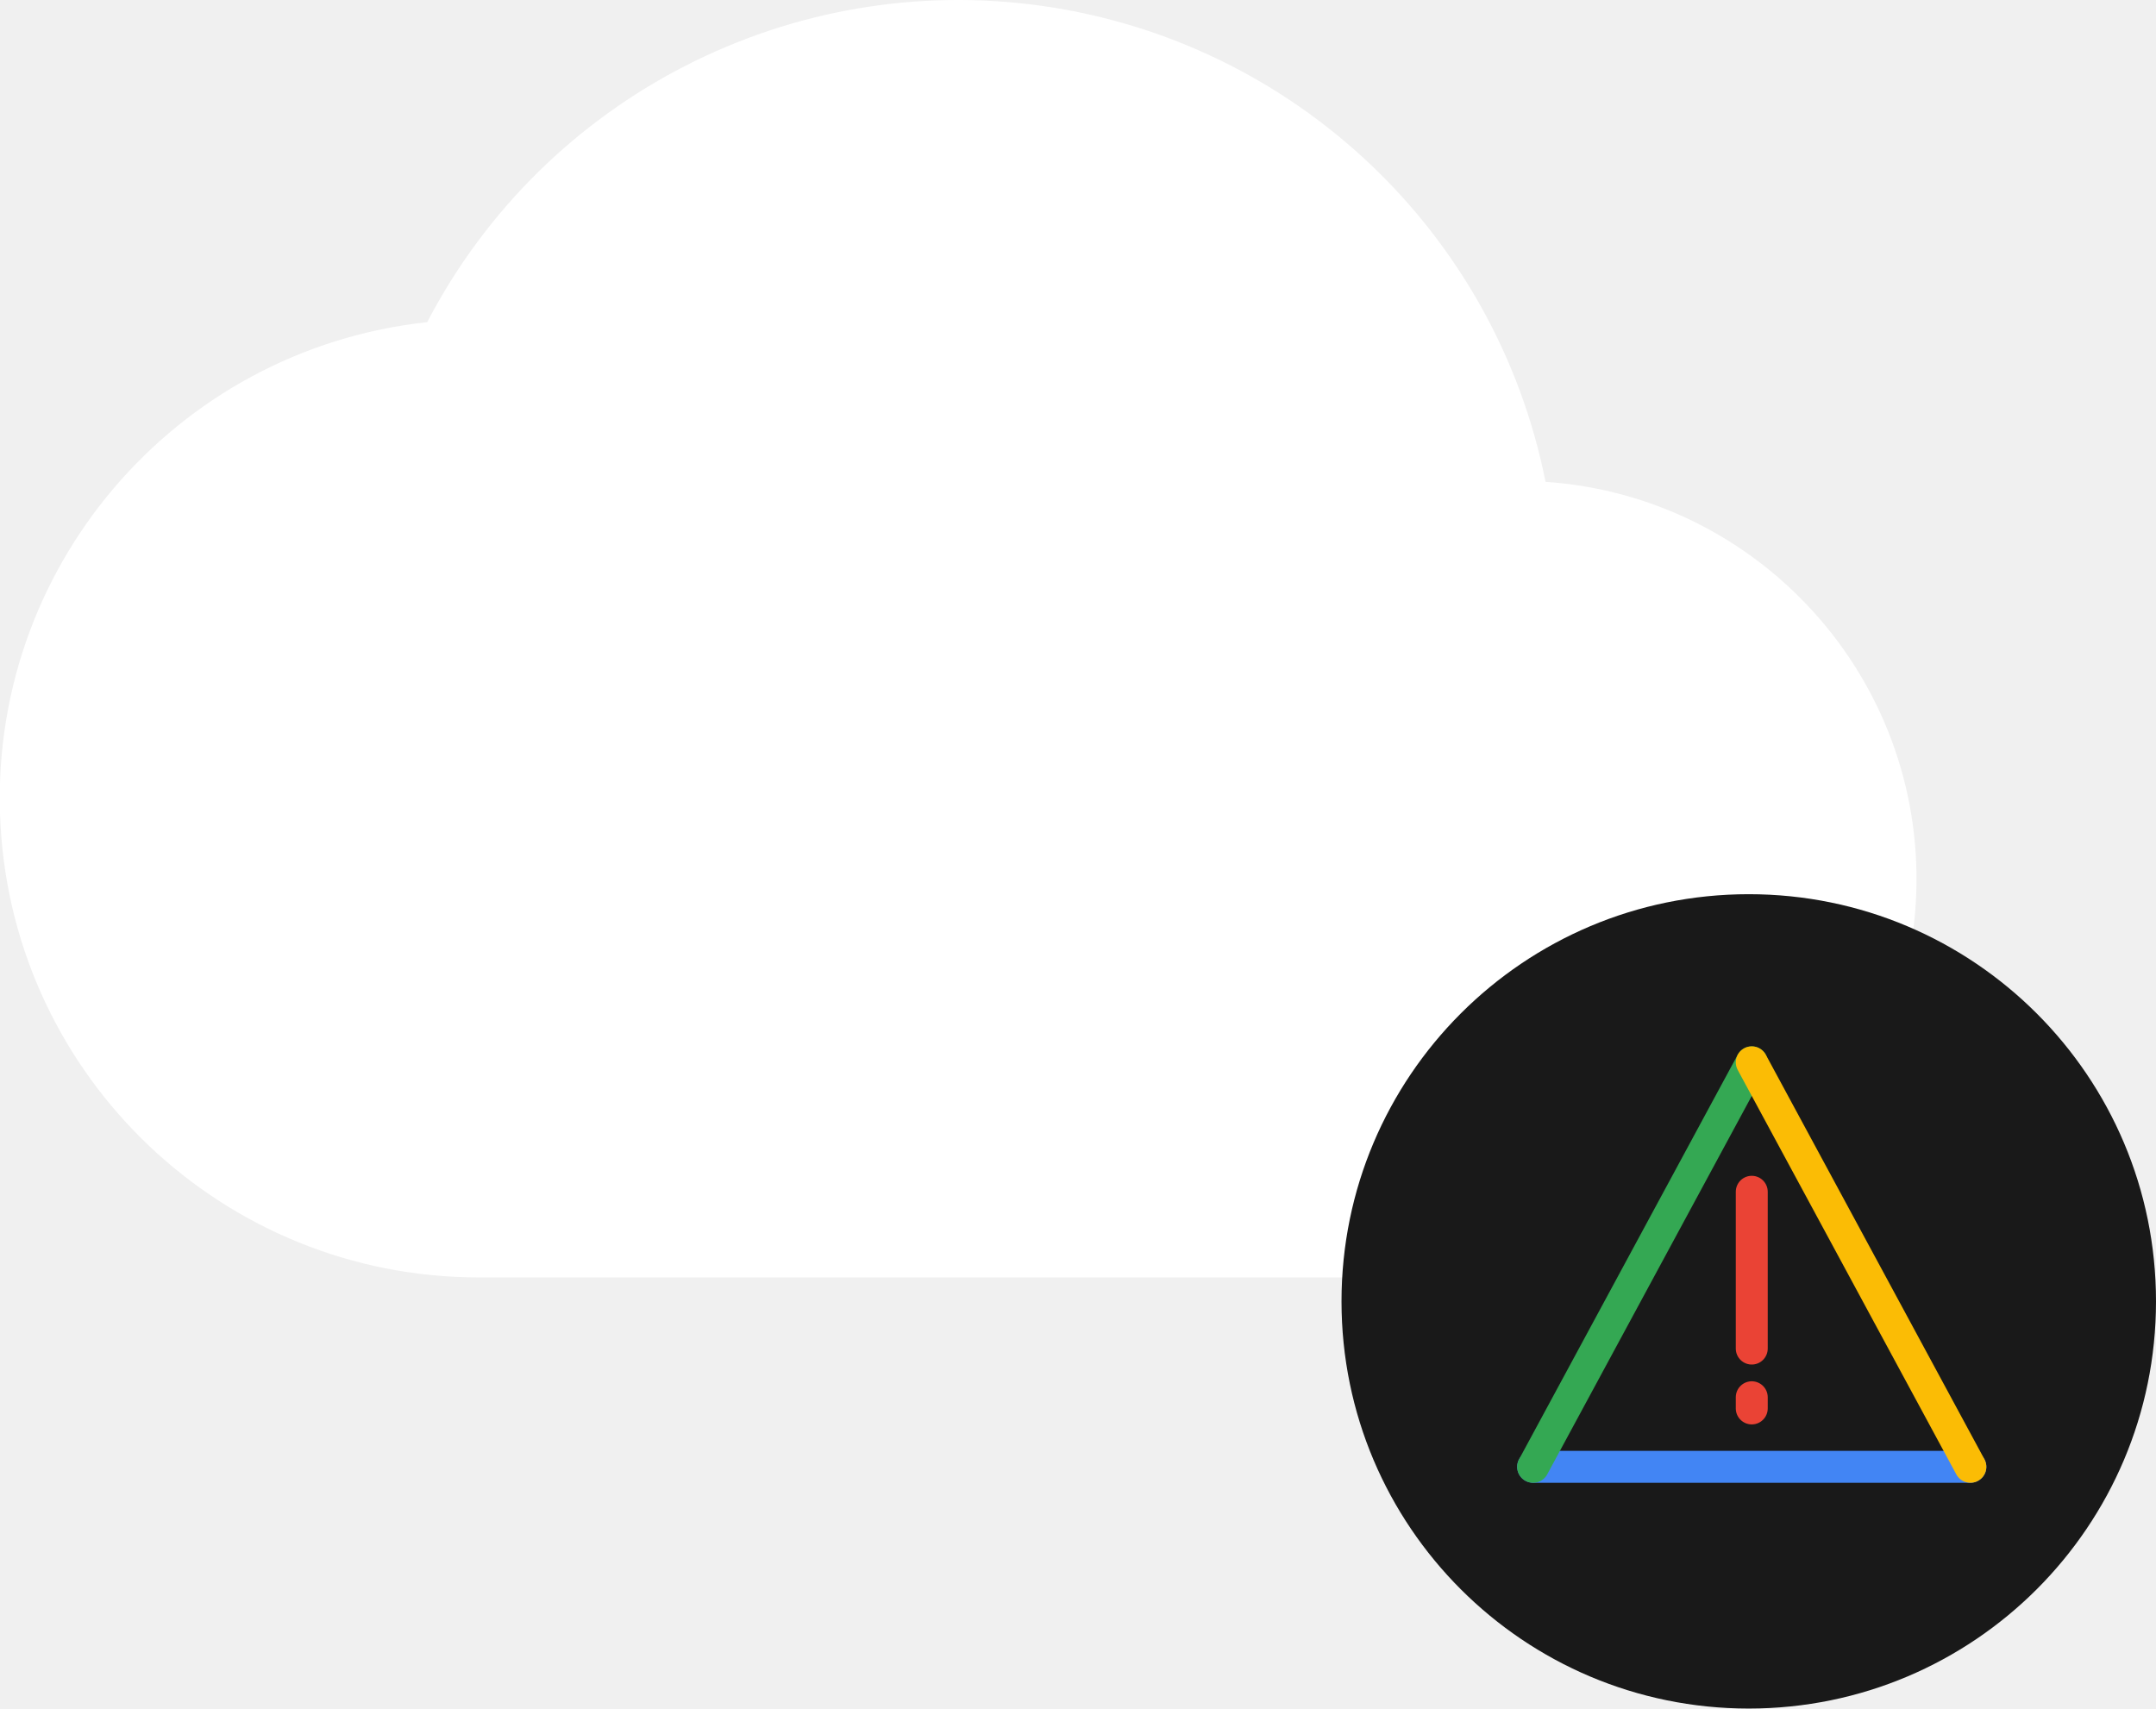
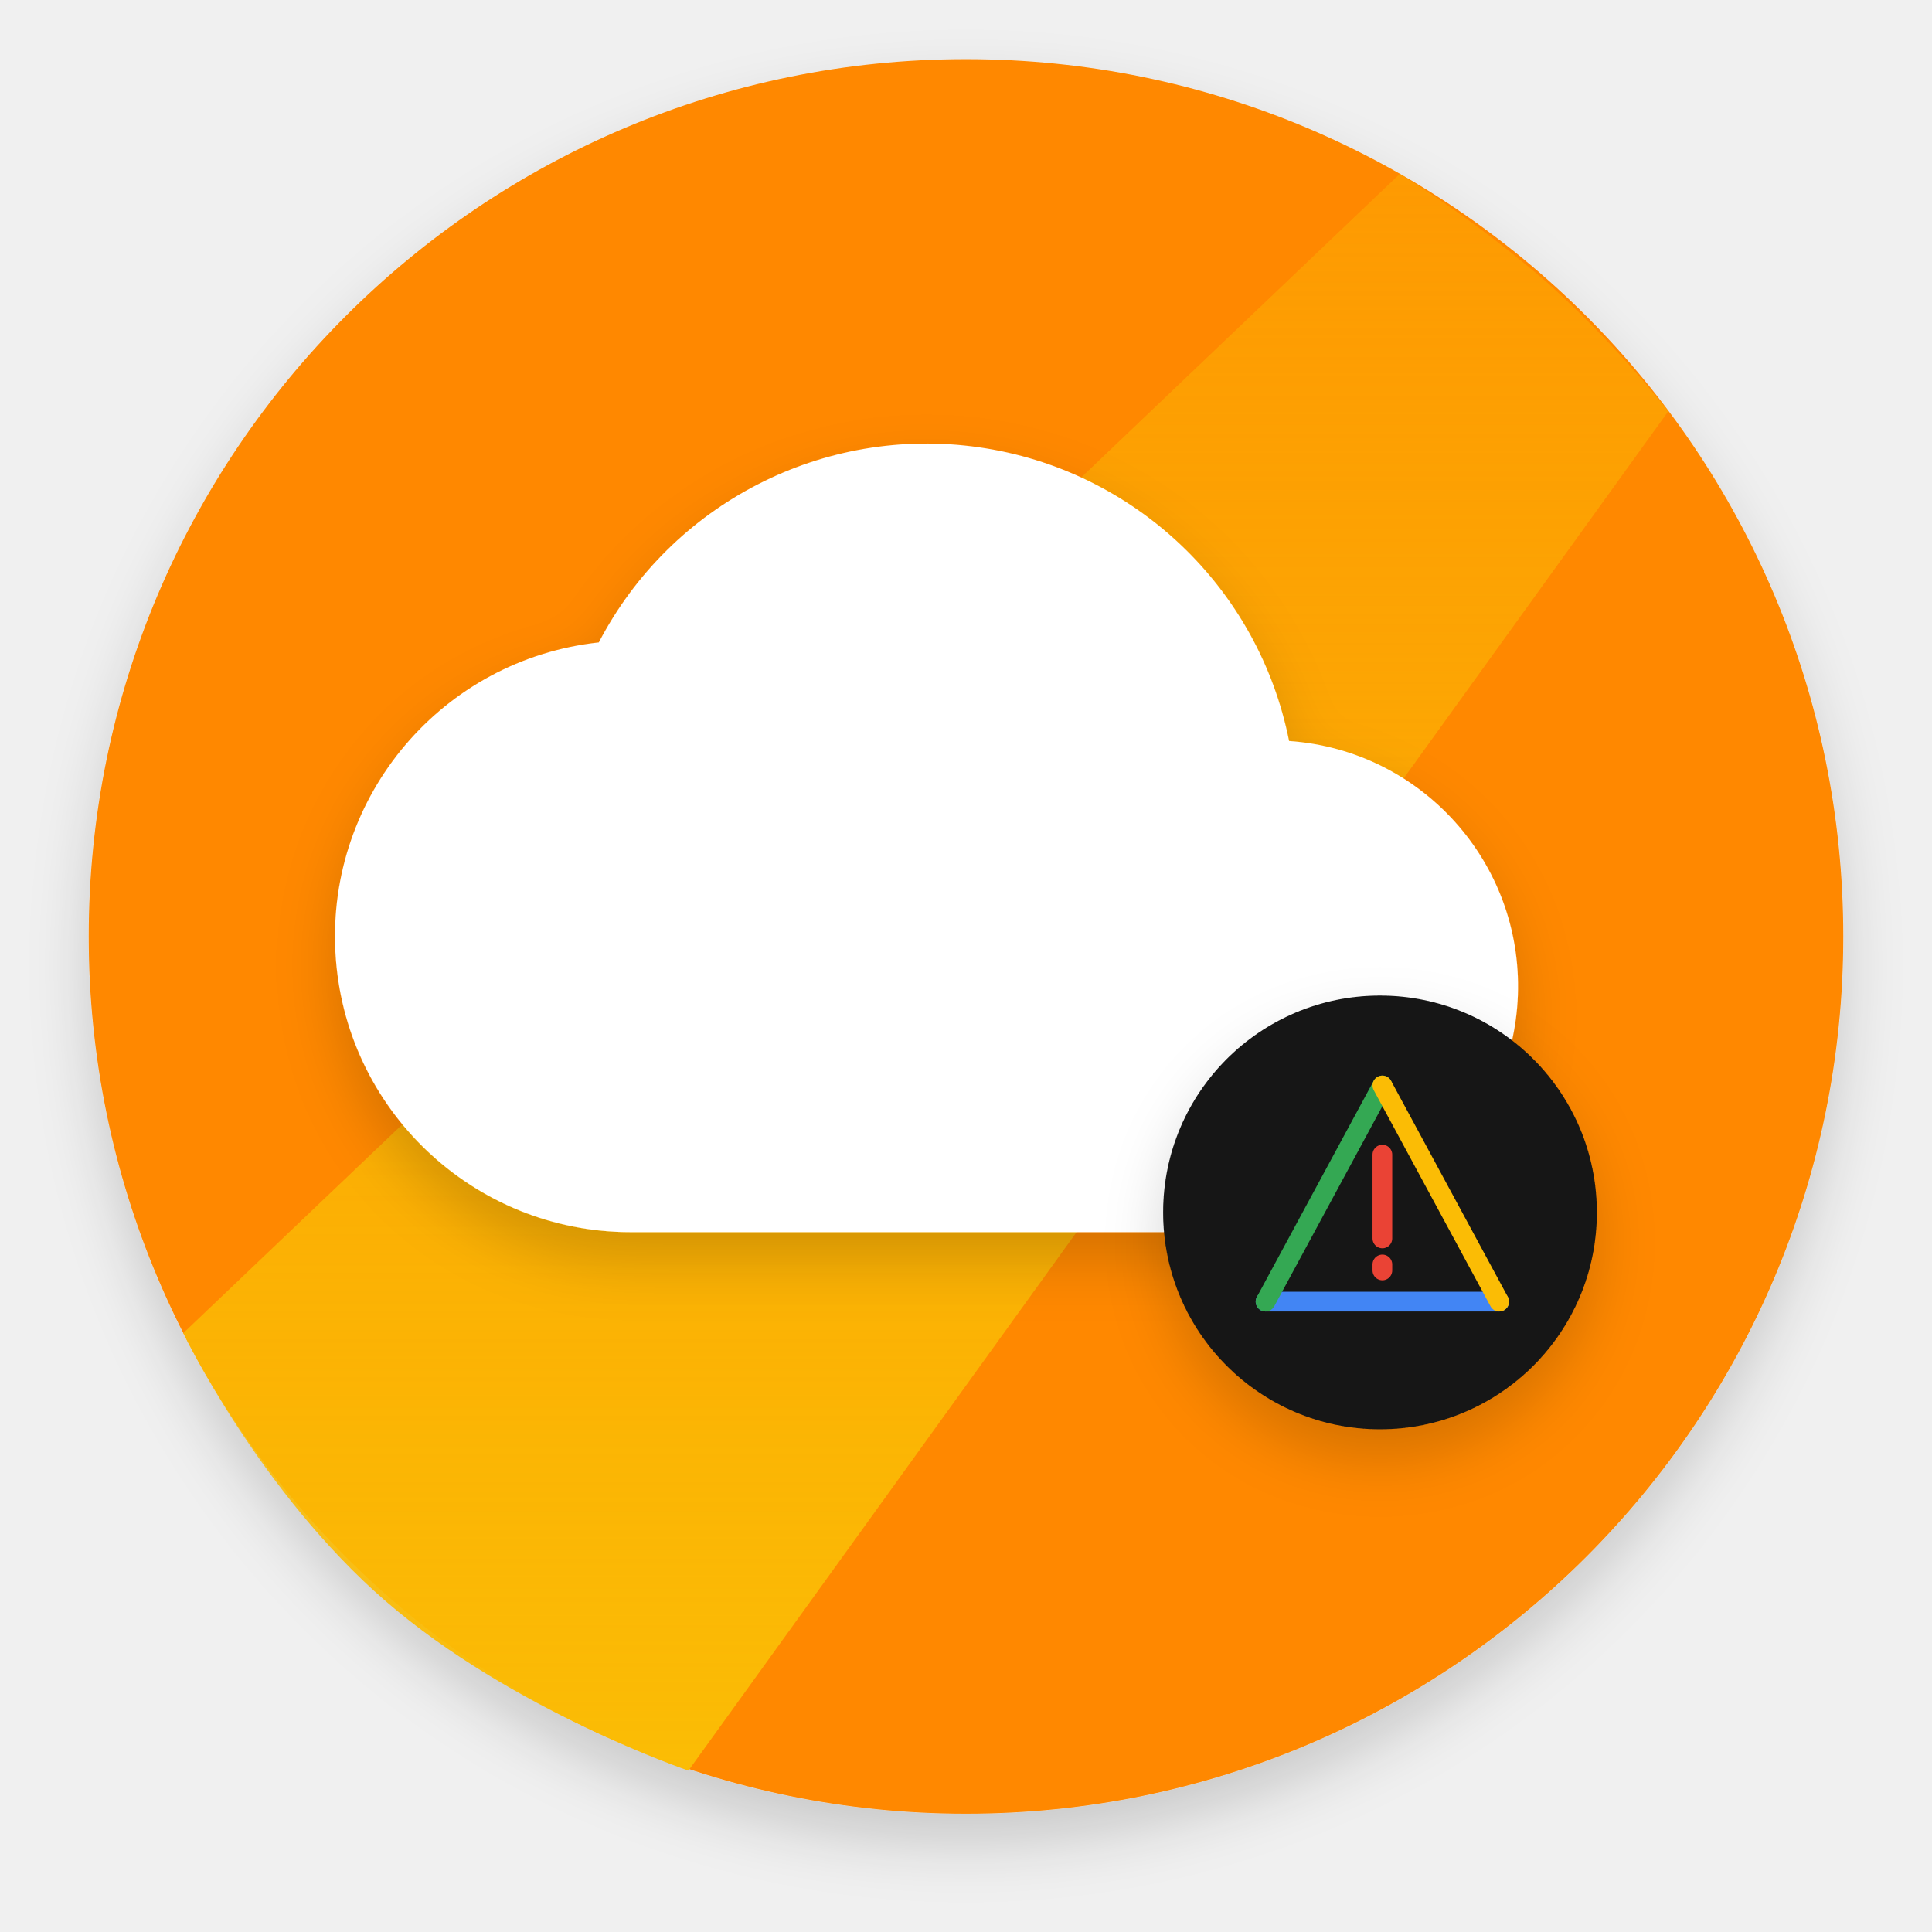
- <svg xmlns="http://www.w3.org/2000/svg" width="135" height="107" viewBox="0 0 135 107">
-   <g id="Offline_Icon" data-name="Offline Icon" transform="translate(-549 -679)">
-     <path id="ic_wb_cloudy_48px" d="M96.775,38.175a37.493,37.493,0,0,0-70.025-10A30,30,0,0,0,30,88H95a24.942,24.942,0,0,0,1.775-49.825Z" transform="translate(549 671)" fill="#fff" />
-     <g id="Error" transform="translate(13 9)">
-       <circle id="Ellipse_10" data-name="Ellipse 10" cx="25.5" cy="25.5" r="25.5" transform="translate(620 726)" fill="#191919" />
-       <g id="Warning_Symbol" data-name="Warning Symbol" transform="translate(631.999 736.529)">
-         <g id="Exclamation" transform="translate(13.689 8.107)">
-           <line id="Line_18" data-name="Line 18" y2="9.82" transform="translate(0)" fill="none" stroke="#ea4335" stroke-linecap="round" stroke-width="2" />
-           <line id="Line_19" data-name="Line 19" y2="0.701" transform="translate(0 12.868)" fill="none" stroke="#ea4335" stroke-linecap="round" stroke-width="2" />
+ <svg xmlns="http://www.w3.org/2000/svg" width="135" height="135" viewBox="0 0 196 196">
+   <defs>
+     <filter id="Ellipse_21" x="0" y="0" width="196" height="196" filterUnits="userSpaceOnUse">
+       <feOffset dy="3" input="SourceAlpha" />
+       <feGaussianBlur stdDeviation="3" result="blur" />
+       <feFlood flood-opacity="0.161" />
+       <feComposite operator="in" in2="blur" />
+       <feComposite in="SourceGraphic" />
+     </filter>
+     <linearGradient id="linear-gradient" x1="0.5" x2="0.5" y2="1" gradientUnits="objectBoundingBox">
+       <stop offset="0" stop-color="#fbbc05" stop-opacity="0.349" />
+       <stop offset="1" stop-color="#fbbc05" />
+     </linearGradient>
+     <filter id="ic_wb_cloudy_48px" x="25" y="39" width="138" height="98" filterUnits="userSpaceOnUse">
+       <feOffset dy="3" input="SourceAlpha" />
+       <feGaussianBlur stdDeviation="3" result="blur-2" />
+       <feFlood flood-opacity="0.161" />
+       <feComposite operator="in" in2="blur-2" />
+       <feComposite in="SourceGraphic" />
+     </filter>
+     <filter id="Ellipse_10" x="109" y="95" width="62" height="62" filterUnits="userSpaceOnUse">
+       <feOffset dy="3" input="SourceAlpha" />
+       <feGaussianBlur stdDeviation="3" result="blur-3" />
+       <feFlood flood-opacity="0.161" />
+       <feComposite operator="in" in2="blur-3" />
+       <feComposite in="SourceGraphic" />
+     </filter>
+   </defs>
+   <g id="Offline_Icon" data-name="Offline Icon" transform="translate(-519 -637)">
+     <g transform="matrix(1, 0, 0, 1, 519, 637)" filter="url(#Ellipse_21)">
+       <circle id="Ellipse_21-2" data-name="Ellipse 21" cx="89" cy="89" r="89" transform="translate(9 6)" fill="#f80" />
+     </g>
+     <path id="Path_39" data-name="Path 39" d="M8497.589,772.248l123.429-117.617a124.383,124.383,0,0,1,14.944,11.031,110.624,110.624,0,0,1,12.288,13.06l-99.411,137.905s-17.893-6.091-30.705-17.186S8497.589,772.248,8497.589,772.248Z" transform="translate(-7960)" fill="url(#linear-gradient)" />
+     <g transform="matrix(1, 0, 0, 1, 519, 637)" filter="url(#ic_wb_cloudy_48px)">
+       <path id="ic_wb_cloudy_48px-2" data-name="ic_wb_cloudy_48px" d="M96.775,38.175a37.493,37.493,0,0,0-70.025-10A30,30,0,0,0,30,88H95a24.942,24.942,0,0,0,1.775-49.825Z" transform="translate(34 37)" fill="#fff" />
+     </g>
+     <g id="Group_38" data-name="Group 38" transform="translate(4 3)">
+       <g transform="matrix(1, 0, 0, 1, 515, 634)" filter="url(#Ellipse_10)">
+         <circle id="Ellipse_10-2" data-name="Ellipse 10" cx="22" cy="22" r="22" transform="translate(118 101)" fill="#191919" />
+       </g>
+       <g id="Warning_Symbol" data-name="Warning Symbol" transform="translate(643.389 744.117)">
+         <g id="Exclamation" transform="translate(11.852 7.019)">
+           <line id="Line_18" data-name="Line 18" y2="8.503" fill="none" stroke="#ea4335" stroke-linecap="round" stroke-width="2" />
+           <line id="Line_19" data-name="Line 19" y2="0.607" transform="translate(0 11.141)" fill="none" stroke="#ea4335" stroke-linecap="round" stroke-width="2" />
        </g>
        <g id="Triangle" transform="translate(0)">
-           <line id="Line_17" data-name="Line 17" x2="27.378" transform="translate(0 25.332)" fill="none" stroke="#4285f4" stroke-linecap="round" stroke-width="2" />
-           <line id="Line_15" data-name="Line 15" y1="25.332" x2="13.689" fill="none" stroke="#34a853" stroke-linecap="round" stroke-width="2" />
-           <line id="Line_16" data-name="Line 16" x1="13.689" y1="25.332" transform="translate(13.689)" fill="none" stroke="#fbbc05" stroke-linecap="round" stroke-width="2" />
+           <line id="Line_17" data-name="Line 17" x2="23.704" transform="translate(0 21.933)" fill="none" stroke="#4285f4" stroke-linecap="round" stroke-width="2" />
+           <line id="Line_15" data-name="Line 15" y1="21.933" x2="11.852" fill="none" stroke="#34a853" stroke-linecap="round" stroke-width="2" />
+           <line id="Line_16" data-name="Line 16" x1="11.852" y1="21.933" transform="translate(11.852)" fill="none" stroke="#fbbc05" stroke-linecap="round" stroke-width="2" />
        </g>
      </g>
    </g>
  </g>
</svg>
